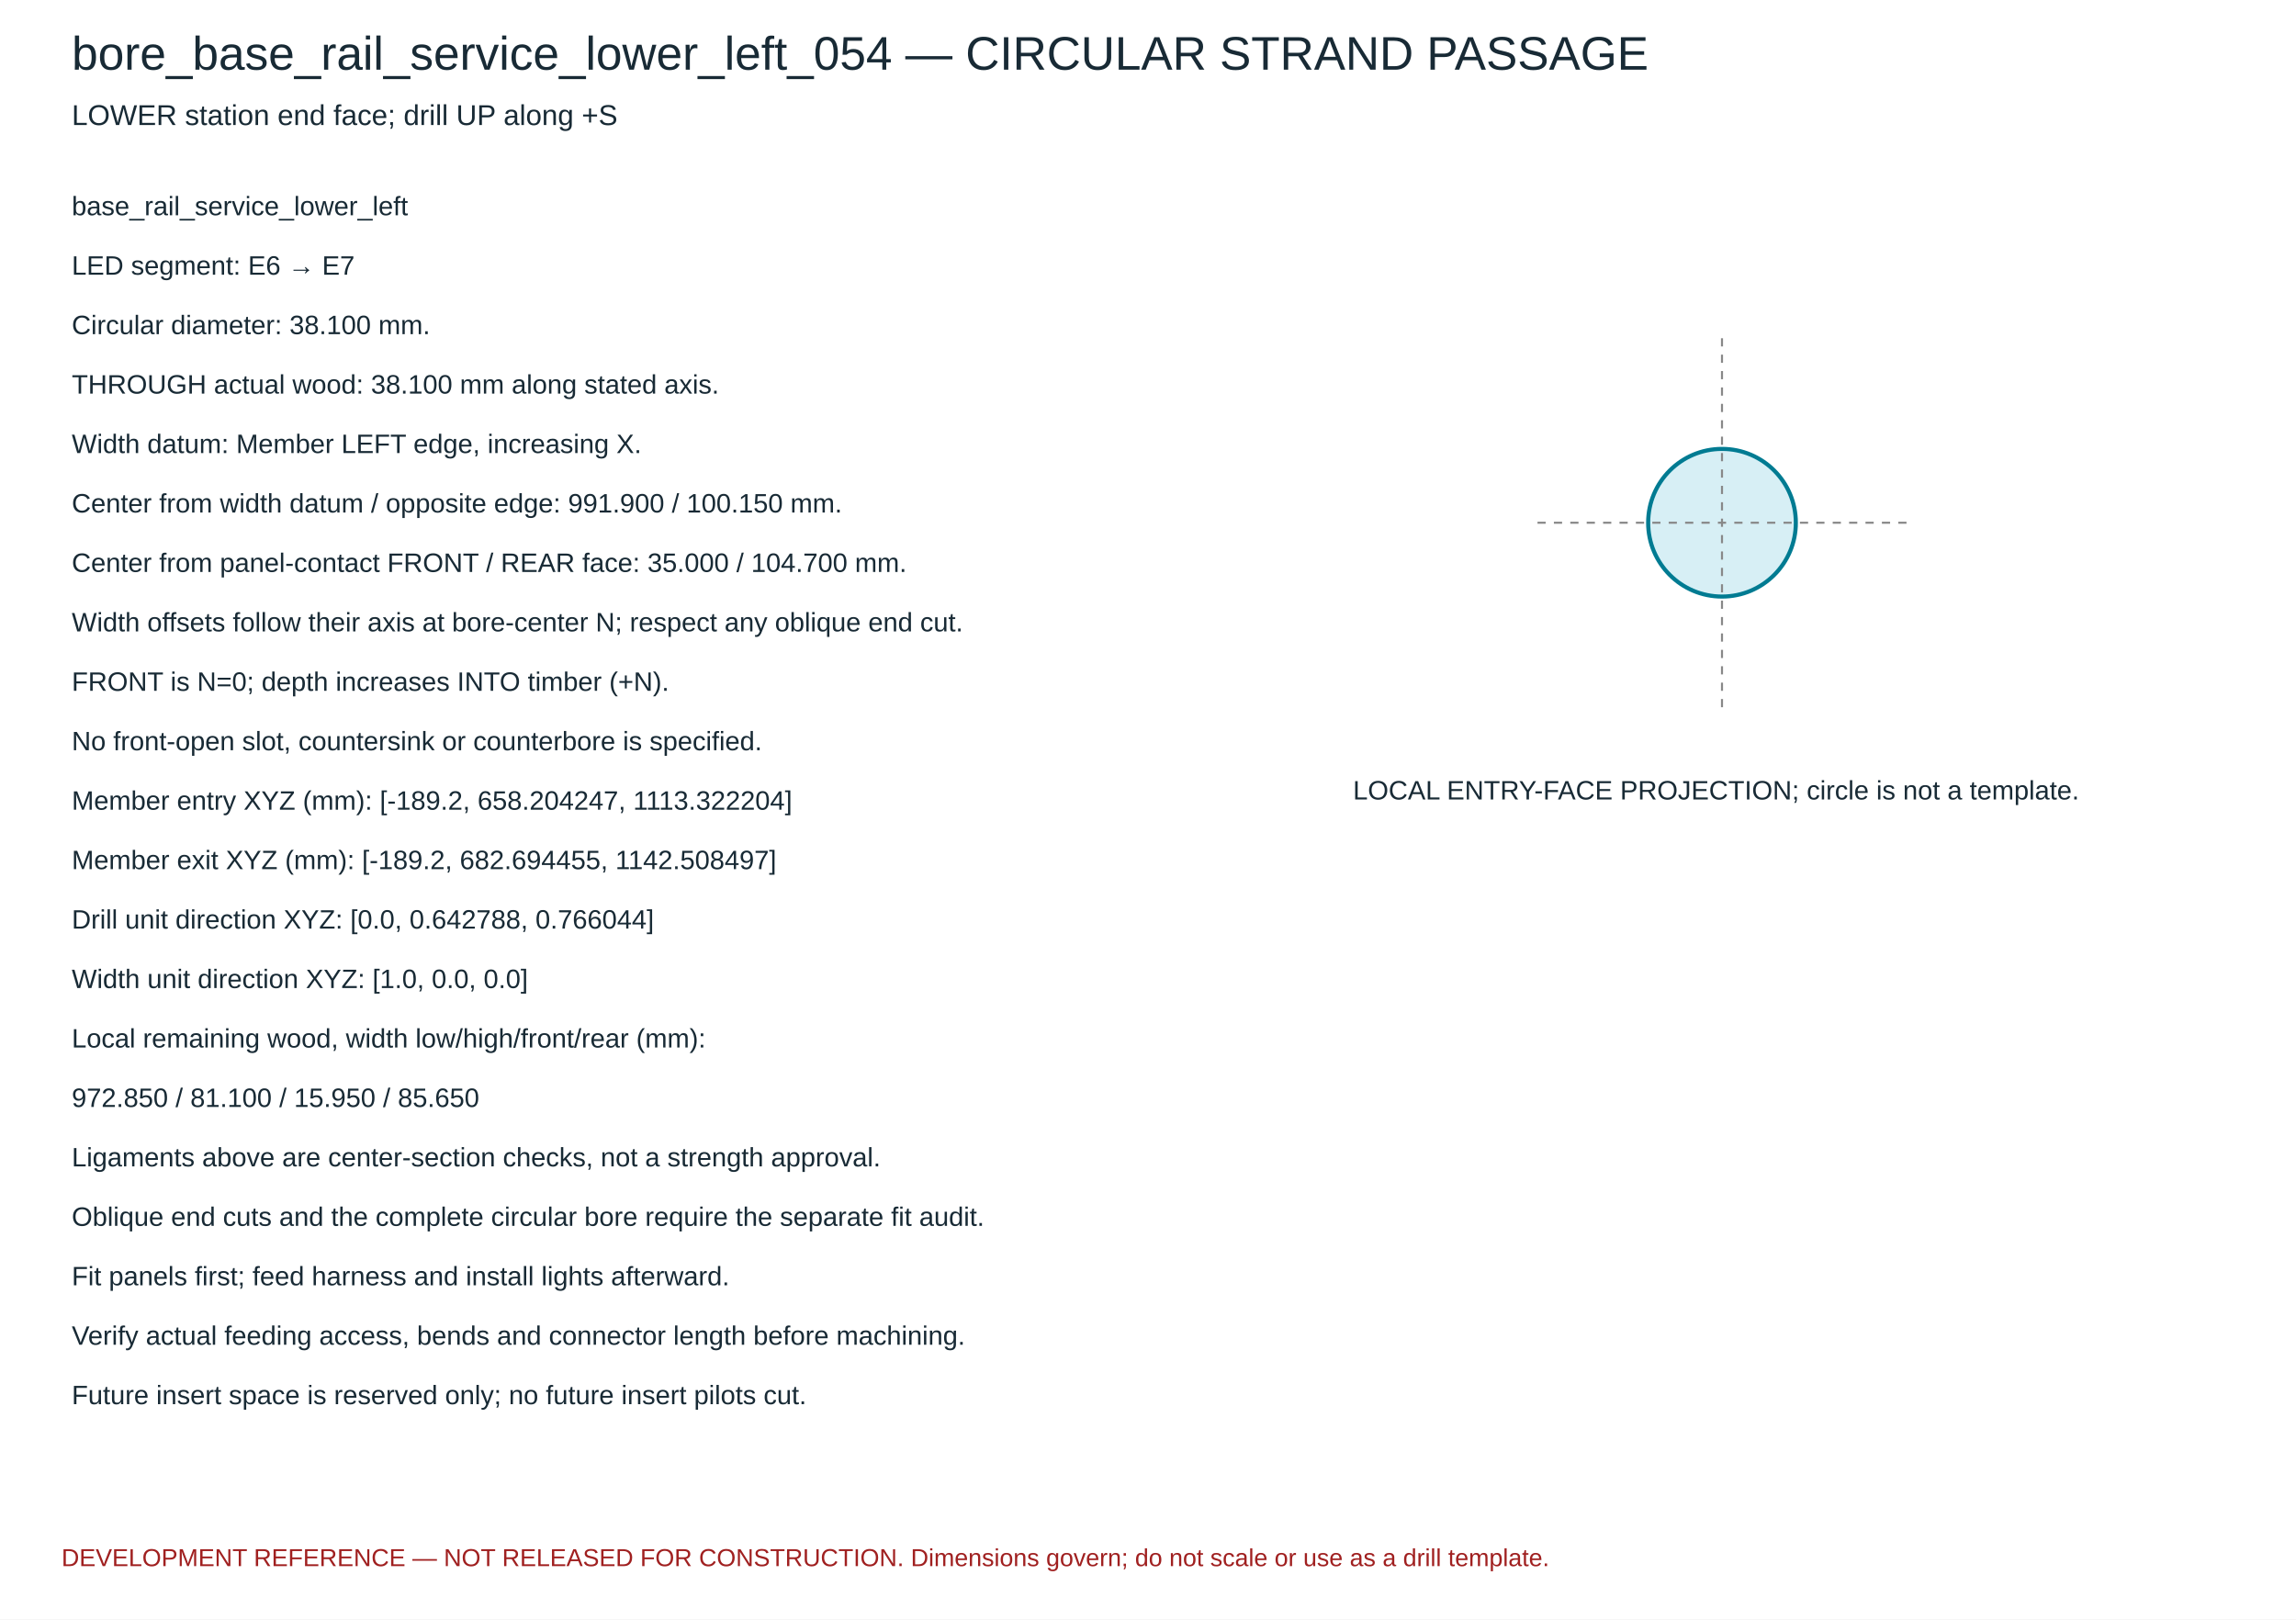
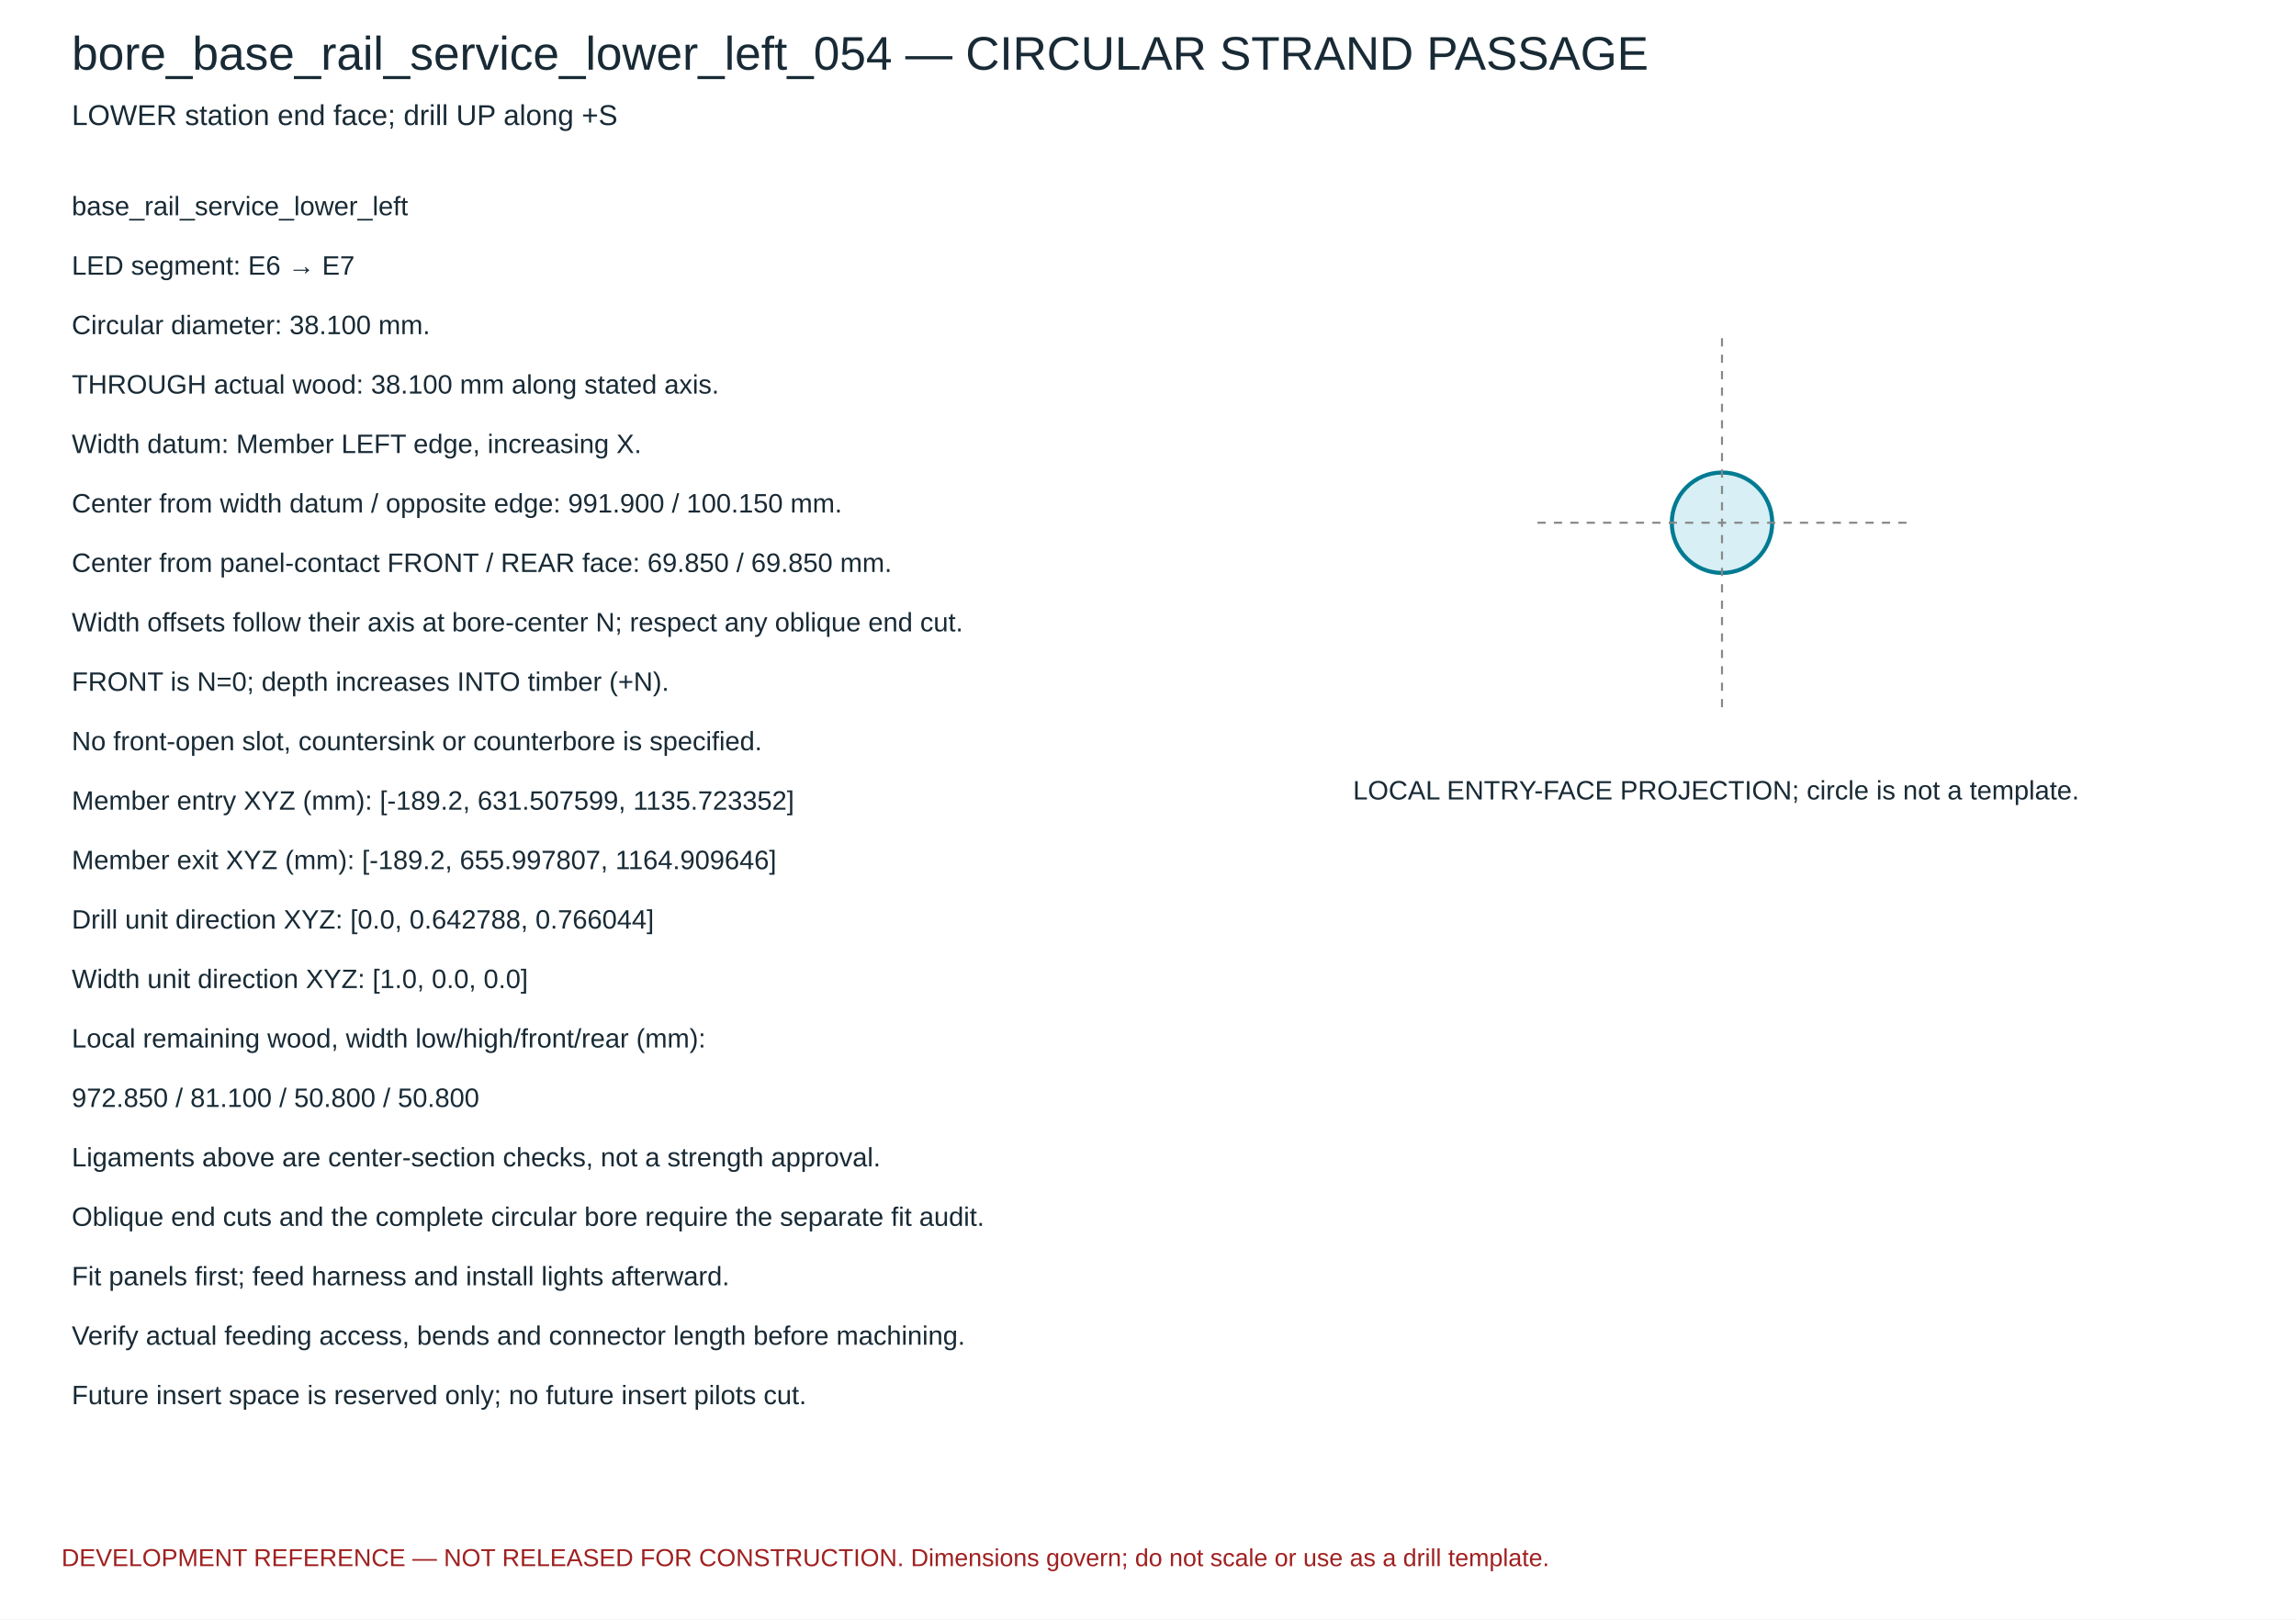
<svg xmlns="http://www.w3.org/2000/svg" width="1120" height="790" viewBox="0 0 1120 790">
  <rect width="1120" height="790" fill="white" />
  <g font-family="Arial,sans-serif" fill="#182a35">
    <text x="35" y="34" font-size="23">bore_base_rail_service_lower_left_054 — CIRCULAR STRAND PASSAGE</text>
    <text x="35" y="61" font-size="14">LOWER station end face; drill UP along +S</text>
-     <circle cx="840.0" cy="255.0" r="36.016" fill="#d7eff5" stroke="#007b92" stroke-width="2" />
+     <circle cx="840.0" cy="255.0" r="24.49" fill="#d7eff5" stroke="#007b92" stroke-width="2" />
    <path d="M 750.0 255.0 H 930.0 M 840.0 165.0 V 345.0" stroke="#888" stroke-dasharray="4 4" />
    <text x="660" y="390" font-size="13">LOCAL ENTRY-FACE PROJECTION; circle is not a template.</text>
    <text x="35" y="105" font-size="13">base_rail_service_lower_left</text>
    <text x="35" y="134" font-size="13">LED segment: E6 → E7</text>
    <text x="35" y="163" font-size="13">Circular diameter: 38.100 mm.</text>
    <text x="35" y="192" font-size="13">THROUGH actual wood: 38.100 mm along stated axis.</text>
    <text x="35" y="221" font-size="13">Width datum: Member LEFT edge, increasing X.</text>
    <text x="35" y="250" font-size="13">Center from width datum / opposite edge: 991.900 / 100.150 mm.</text>
-     <text x="35" y="279" font-size="13">Center from panel-contact FRONT / REAR face: 35.000 / 104.700 mm.</text>
+     <text x="35" y="279" font-size="13">Center from panel-contact FRONT / REAR face: 69.850 / 69.850 mm.</text>
    <text x="35" y="308" font-size="13">Width offsets follow their axis at bore-center N; respect any oblique end cut.</text>
    <text x="35" y="337" font-size="13">FRONT is N=0; depth increases INTO timber (+N).</text>
    <text x="35" y="366" font-size="13">No front-open slot, countersink or counterbore is specified.</text>
-     <text x="35" y="395" font-size="13">Member entry XYZ (mm): [-189.2, 658.204247, 1113.322204]</text>
-     <text x="35" y="424" font-size="13">Member exit XYZ (mm): [-189.2, 682.694455, 1142.508497]</text>
+     <text x="35" y="395" font-size="13">Member entry XYZ (mm): [-189.2, 631.507599, 1135.723352]</text>
+     <text x="35" y="424" font-size="13">Member exit XYZ (mm): [-189.2, 655.997807, 1164.909646]</text>
    <text x="35" y="453" font-size="13">Drill unit direction XYZ: [0.0, 0.642788, 0.766044]</text>
    <text x="35" y="482" font-size="13">Width unit direction XYZ: [1.0, 0.0, 0.0]</text>
    <text x="35" y="511" font-size="13">Local remaining wood, width low/high/front/rear (mm):</text>
-     <text x="35" y="540" font-size="13">972.850 / 81.100 / 15.950 / 85.650</text>
+     <text x="35" y="540" font-size="13">972.850 / 81.100 / 50.800 / 50.800</text>
    <text x="35" y="569" font-size="13">Ligaments above are center-section checks, not a strength approval.</text>
    <text x="35" y="598" font-size="13">Oblique end cuts and the complete circular bore require the separate fit audit.</text>
    <text x="35" y="627" font-size="13">Fit panels first; feed harness and install lights afterward.</text>
    <text x="35" y="656" font-size="13">Verify actual feeding access, bends and connector length before machining.</text>
    <text x="35" y="685" font-size="13">Future insert space is reserved only; no future insert pilots cut.</text>
    <text x="30" y="764" font-size="12" fill="#a02020">DEVELOPMENT REFERENCE — NOT RELEASED FOR CONSTRUCTION. Dimensions govern; do not scale or use as a drill template.</text>
  </g>
</svg>
